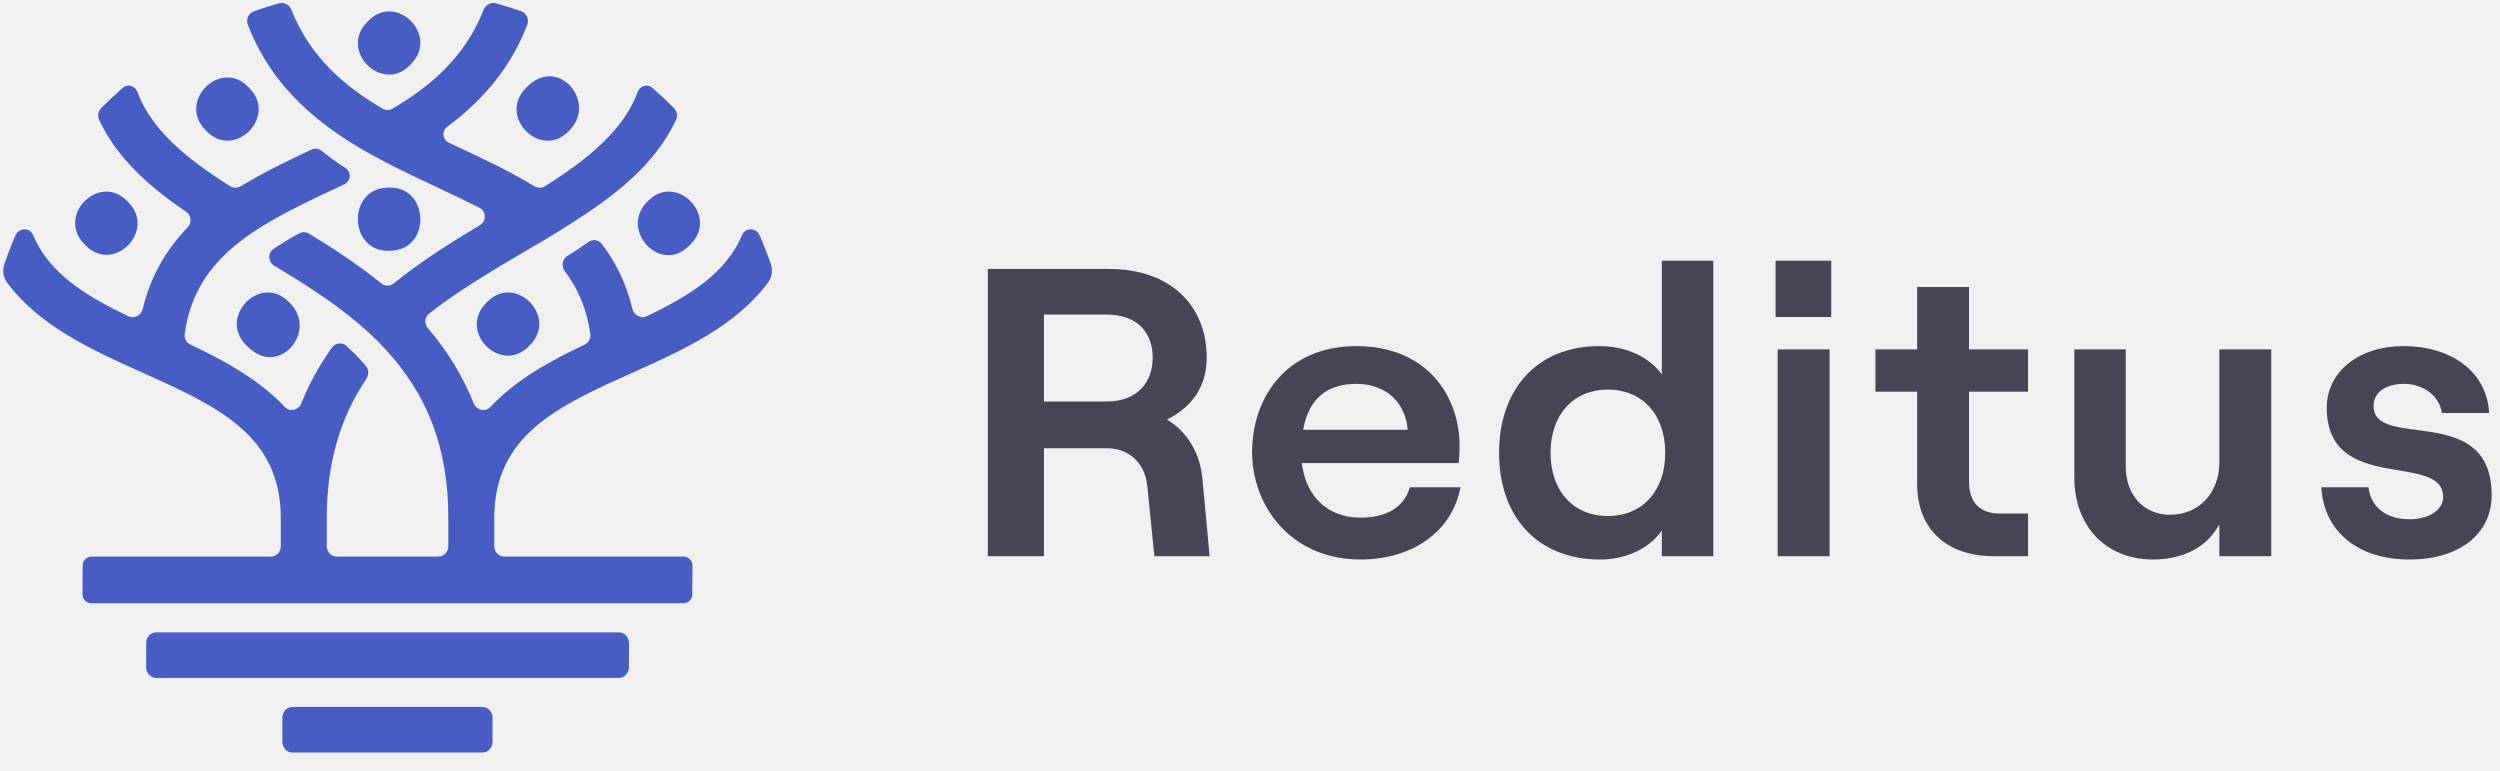
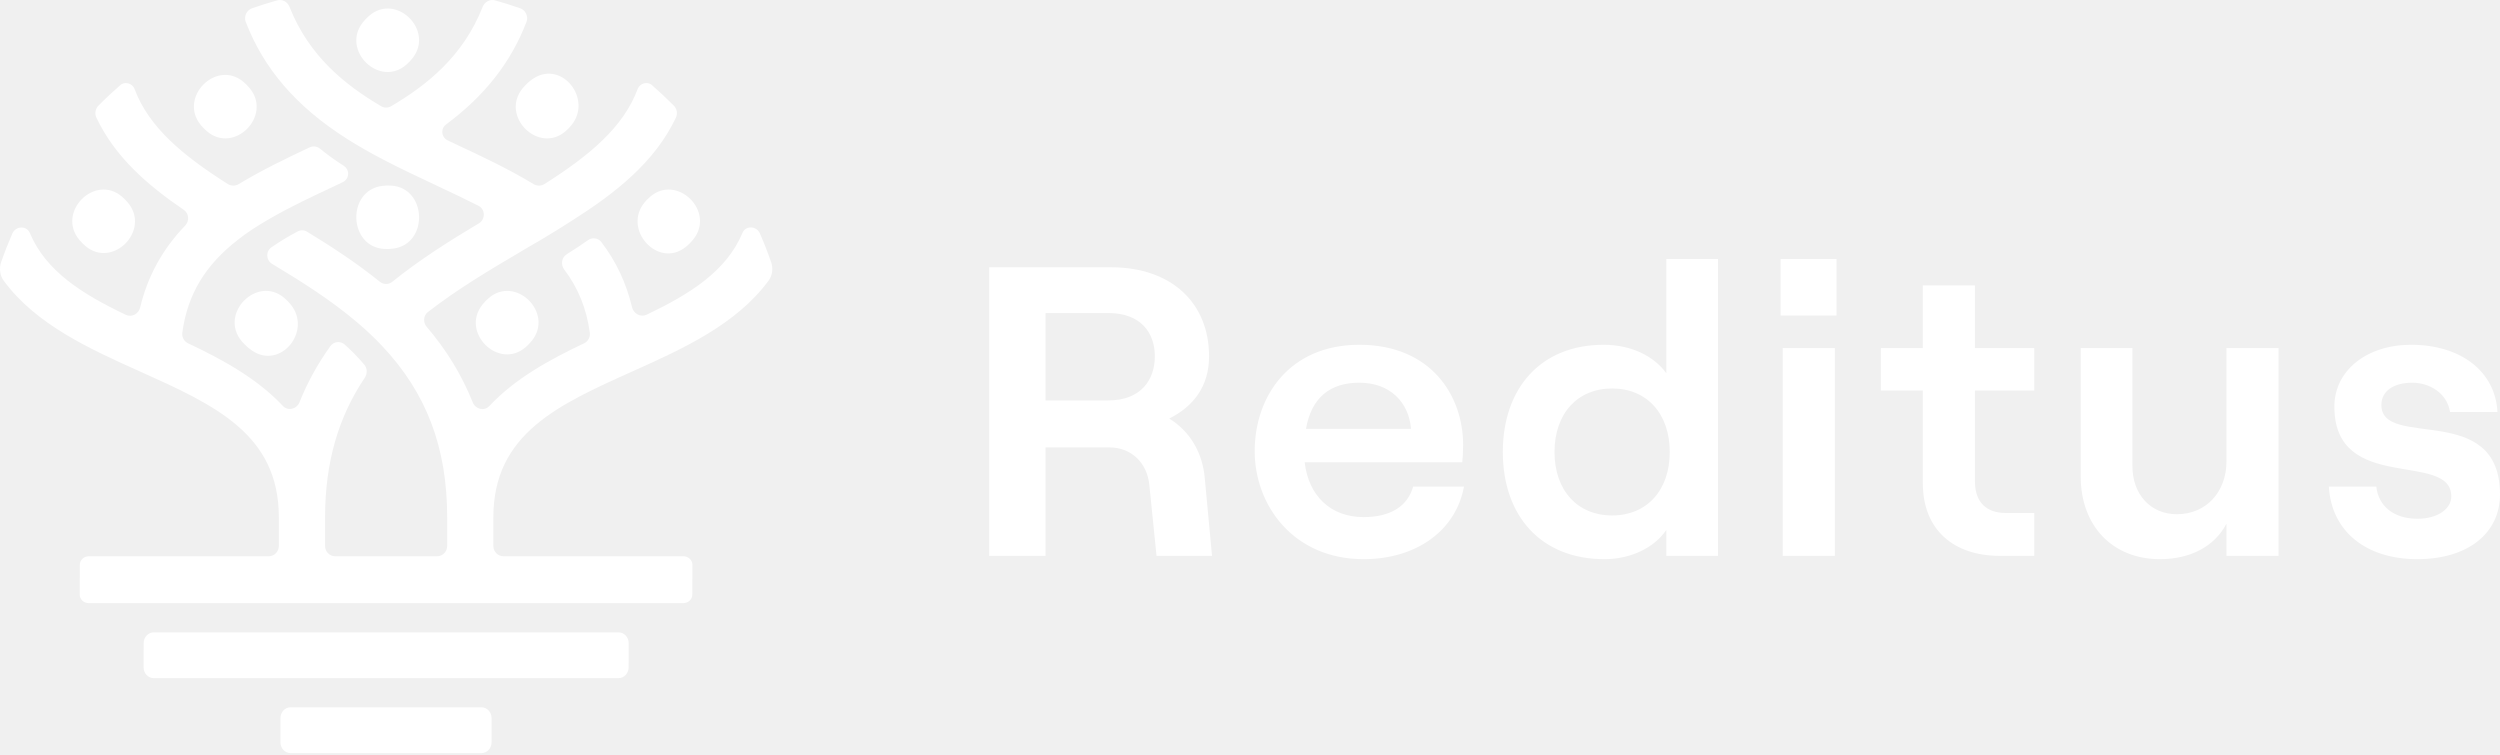
- <svg xmlns="http://www.w3.org/2000/svg" width="120" height="37" viewBox="0 0 120 37" fill="none">
+ <svg xmlns="http://www.w3.org/2000/svg" width="1024" height="309" viewBox="0 0 1024 309" fill="none">
  <g id="Blue_on_white">
    <g id="g10">
      <g id="g12">
        <g id="g14 Clipped">
          <g id="g14">
            <g id="Group 6">
-               <path id="path22" fill-rule="evenodd" clip-rule="evenodd" d="M11.701 16.442C11.745 16.494 11.791 16.544 11.84 16.593C11.953 16.708 12.076 16.808 12.205 16.897C13.571 17.815 15.087 15.941 14.031 14.672C13.986 14.62 13.94 14.568 13.892 14.518C13.843 14.469 13.793 14.423 13.741 14.379C12.437 13.268 10.603 15.121 11.701 16.442" fill="#475DC4" />
-               <path id="path26" fill-rule="evenodd" clip-rule="evenodd" d="M4.08 11.75C4.128 11.799 4.179 11.846 4.23 11.891C5.535 13.002 7.367 11.145 6.268 9.827C6.226 9.774 6.179 9.724 6.132 9.675C6.083 9.627 6.034 9.581 5.983 9.537C4.679 8.425 2.845 10.278 3.942 11.599C3.986 11.65 4.032 11.701 4.08 11.75" fill="#475DC4" />
-               <path id="path30" fill-rule="evenodd" clip-rule="evenodd" d="M9.892 6.274C9.94 6.323 9.991 6.37 10.042 6.413C11.347 7.524 13.179 5.668 12.08 4.349C12.038 4.297 11.992 4.247 11.944 4.198C11.895 4.149 11.846 4.103 11.795 4.06C10.491 2.947 8.657 4.802 9.753 6.122C9.797 6.174 9.844 6.225 9.892 6.274" fill="#475DC4" />
-               <path id="path34" fill-rule="evenodd" clip-rule="evenodd" d="M19.571 3.228C19.622 3.184 19.671 3.136 19.719 3.087C19.767 3.037 19.812 2.985 19.855 2.932C20.933 1.595 19.07 -0.23 17.783 0.903C17.732 0.947 17.684 0.994 17.636 1.043C17.589 1.093 17.543 1.144 17.5 1.197C16.423 2.533 18.284 4.359 19.571 3.228" fill="#475DC4" />
-               <path id="path38" fill-rule="evenodd" clip-rule="evenodd" d="M25.253 4.215C25.205 4.264 25.161 4.315 25.118 4.367C24.04 5.704 25.901 7.531 27.187 6.4C27.239 6.355 27.289 6.307 27.336 6.257C27.377 6.215 27.415 6.172 27.451 6.127C28.47 4.896 27.032 3.035 25.676 3.869C25.521 3.963 25.382 4.08 25.253 4.215" fill="#475DC4" />
-               <path id="path42" fill-rule="evenodd" clip-rule="evenodd" d="M31.205 9.551C31.154 9.595 31.106 9.642 31.058 9.691C31.027 9.724 30.998 9.755 30.97 9.789C29.861 11.082 31.588 13.003 32.916 11.94C32.995 11.877 33.07 11.809 33.14 11.735C33.189 11.685 33.234 11.633 33.277 11.58C34.354 10.244 32.492 8.419 31.205 9.551" fill="#475DC4" />
-               <path id="path46" fill-rule="evenodd" clip-rule="evenodd" d="M23.491 14.393C23.44 14.438 23.391 14.485 23.344 14.534C23.297 14.583 23.252 14.635 23.209 14.688C22.13 16.024 23.991 17.851 25.279 16.72C25.33 16.674 25.379 16.627 25.427 16.577C25.474 16.528 25.52 16.476 25.563 16.423C26.64 15.086 24.777 13.261 23.491 14.393" fill="#475DC4" />
-               <path id="path50" fill-rule="evenodd" clip-rule="evenodd" d="M18.52 12.035C18.588 12.039 18.658 12.039 18.728 12.037C18.797 12.034 18.865 12.028 18.934 12.019C20.652 11.807 20.561 9.097 18.832 9.007C18.765 9.003 18.696 9.002 18.627 9.005C18.558 9.007 18.49 9.013 18.422 9.021C16.704 9.233 16.792 11.942 18.52 12.035" fill="#475DC4" />
-               <path id="path54" fill-rule="evenodd" clip-rule="evenodd" d="M29.709 32.54H7.494C7.229 32.54 7.015 32.308 7.015 32.022L7.018 30.872C7.018 30.585 7.232 30.354 7.497 30.354L29.712 30.354C29.977 30.354 30.191 30.585 30.191 30.872L30.189 32.022C30.189 32.308 29.974 32.54 29.709 32.54" fill="#475DC4" />
-               <path id="path62" fill-rule="evenodd" clip-rule="evenodd" d="M23.162 36.122H14.033C13.767 36.122 13.554 35.891 13.554 35.604V34.453C13.554 34.166 13.767 33.934 14.033 33.934H23.162C23.427 33.934 23.641 34.166 23.641 34.453V35.604C23.641 35.891 23.427 36.122 23.162 36.122" fill="#475DC4" />
-               <path id="path58" fill-rule="evenodd" clip-rule="evenodd" d="M37.001 12.676C36.839 12.206 36.658 11.744 36.46 11.292C36.303 10.929 35.779 10.903 35.626 11.269C34.861 13.095 33.135 14.179 31.055 15.174C30.763 15.314 30.427 15.134 30.35 14.814C30.075 13.66 29.592 12.63 28.886 11.707C28.735 11.508 28.452 11.469 28.249 11.614C27.969 11.811 27.622 12.045 27.236 12.284C26.982 12.443 26.934 12.785 27.116 13.025C27.778 13.898 28.177 14.884 28.335 16.038C28.364 16.249 28.246 16.457 28.055 16.546C26.393 17.331 24.753 18.236 23.532 19.541C23.289 19.799 22.873 19.693 22.74 19.362C22.219 18.06 21.485 16.86 20.542 15.756C20.36 15.544 20.379 15.219 20.599 15.048C21.992 13.964 23.562 13.031 25.089 12.132L25.449 11.918C25.622 11.818 25.796 11.714 25.973 11.615C26.468 11.316 26.997 10.999 27.496 10.673C29.503 9.398 31.436 7.912 32.45 5.754C32.539 5.567 32.496 5.335 32.35 5.188C32.001 4.837 31.64 4.5 31.268 4.176C31.201 4.137 31.125 4.109 31.043 4.109C30.854 4.109 30.695 4.221 30.626 4.379C30.619 4.395 30.612 4.411 30.607 4.428C29.924 6.222 28.333 7.562 26.174 8.931C26.013 9.033 25.808 9.034 25.645 8.936C24.464 8.218 23.179 7.612 21.931 7.031L21.543 6.847C21.375 6.766 21.286 6.604 21.286 6.44C21.286 6.31 21.343 6.177 21.463 6.089C23.318 4.712 24.573 3.108 25.309 1.185C25.408 0.927 25.267 0.628 25.011 0.536C24.615 0.397 24.212 0.27 23.805 0.158C23.561 0.089 23.309 0.232 23.214 0.47C22.289 2.823 20.558 4.203 18.842 5.215C18.694 5.303 18.512 5.303 18.363 5.215C16.646 4.203 14.917 2.825 13.989 0.471C13.896 0.233 13.643 0.09 13.398 0.158C12.991 0.271 12.589 0.398 12.193 0.539C11.934 0.629 11.797 0.927 11.894 1.184C12.757 3.432 14.32 5.243 16.72 6.766C17.241 7.098 17.818 7.429 18.483 7.775C19.282 8.192 20.084 8.569 20.971 8.986C20.978 8.988 20.988 8.992 20.994 8.995L21.008 9.004C21.012 9.006 21.015 9.008 21.019 9.01C21.711 9.334 22.378 9.649 23.011 9.97C23.347 10.139 23.356 10.618 23.033 10.811C21.663 11.63 20.214 12.539 18.899 13.603C18.723 13.745 18.479 13.744 18.302 13.602C17.165 12.681 15.94 11.887 14.822 11.209C14.688 11.127 14.518 11.124 14.378 11.197C13.883 11.455 13.463 11.721 13.125 11.955C12.842 12.15 12.86 12.573 13.156 12.748C14.605 13.617 15.995 14.503 17.206 15.531C17.669 15.925 18.065 16.3 18.416 16.675C20.531 18.919 21.519 21.519 21.519 24.854V26.227C21.519 26.498 21.303 26.717 21.034 26.717L16.17 26.717C15.902 26.717 15.686 26.498 15.686 26.227V24.821C15.691 22.244 16.315 20.071 17.582 18.191C17.711 17.998 17.709 17.739 17.558 17.561C17.224 17.168 16.898 16.847 16.621 16.601C16.413 16.416 16.101 16.453 15.939 16.679C15.334 17.519 14.844 18.409 14.464 19.357C14.332 19.688 13.914 19.795 13.672 19.536C12.447 18.233 10.806 17.326 9.146 16.546C8.955 16.458 8.836 16.249 8.865 16.038C9.112 14.209 9.96 12.806 11.525 11.593C11.949 11.255 12.452 10.928 13.052 10.584C14.025 10.021 15.091 9.519 16.222 8.99L16.51 8.853C16.524 8.847 16.537 8.841 16.549 8.833C16.692 8.757 16.788 8.611 16.788 8.44C16.788 8.284 16.709 8.149 16.588 8.068C16.124 7.774 15.74 7.486 15.449 7.247C15.305 7.13 15.113 7.103 14.946 7.182C13.802 7.722 12.643 8.28 11.564 8.935C11.401 9.034 11.196 9.033 11.035 8.931C8.871 7.56 7.278 6.218 6.595 4.423C6.592 4.408 6.586 4.394 6.58 4.379C6.51 4.221 6.349 4.109 6.163 4.109C6.081 4.109 6.007 4.137 5.939 4.175C5.567 4.499 5.206 4.835 4.858 5.186C4.712 5.333 4.669 5.568 4.758 5.756C5.64 7.635 7.216 8.998 8.93 10.163C9.187 10.337 9.215 10.695 9 10.92C7.921 12.042 7.208 13.337 6.851 14.83C6.777 15.14 6.449 15.317 6.163 15.181C4.079 14.185 2.348 13.1 1.58 11.271C1.425 10.906 0.903 10.932 0.744 11.296C0.549 11.742 0.371 12.198 0.209 12.662C0.106 12.961 0.149 13.303 0.336 13.558C1.877 15.649 4.444 16.813 6.814 17.876C10.384 19.48 13.468 20.864 13.477 24.838V26.227C13.477 26.498 13.26 26.717 12.992 26.717H9.612H4.401C4.161 26.717 3.967 26.902 3.967 27.127L3.963 28.548C3.963 28.774 4.156 28.957 4.396 28.957L32.798 28.957C33.037 28.957 33.231 28.774 33.231 28.548L33.237 27.127C33.237 26.902 33.042 26.717 32.803 26.717H31.34H24.211C23.943 26.717 23.726 26.498 23.726 26.227V24.858C23.726 20.867 26.814 19.481 30.391 17.876C32.767 16.811 35.338 15.644 36.879 13.543C37.06 13.297 37.101 12.966 37.001 12.676" fill="#475DC4" />
+               <path id="path22" fill-rule="evenodd" clip-rule="evenodd" d="M98.989 139.75C99.365 140.201 99.763 140.629 100.178 141.05C101.147 142.031 102.199 142.895 103.305 143.653C115.021 151.522 128.016 135.457 118.963 124.583C118.579 124.129 118.182 123.685 117.767 123.257C117.352 122.837 116.919 122.442 116.481 122.071C105.301 112.539 89.578 128.429 98.989 139.75" fill="white" />
+               <path id="path26" fill-rule="evenodd" clip-rule="evenodd" d="M33.656 99.534C34.071 99.954 34.504 100.356 34.942 100.735C46.13 110.26 61.837 94.343 52.416 83.041C52.05 82.589 51.65 82.161 51.243 81.741C50.828 81.328 50.405 80.934 49.966 80.555C38.787 71.022 23.064 86.913 32.475 98.233C32.851 98.677 33.241 99.113 33.656 99.534" fill="white" />
+               <path id="path30" fill-rule="evenodd" clip-rule="evenodd" d="M83.484 52.581C83.899 53.002 84.332 53.404 84.77 53.775C95.958 63.297 111.665 47.391 102.244 36.081C101.878 35.635 101.486 35.206 101.071 34.789C100.656 34.366 100.233 33.971 99.795 33.603C88.615 24.062 72.892 39.961 82.295 51.279C82.669 51.722 83.069 52.161 83.484 52.581" fill="white" />
+               <path id="path34" fill-rule="evenodd" clip-rule="evenodd" d="M166.459 26.47C166.897 26.091 167.315 25.679 167.73 25.261C168.135 24.833 168.527 24.386 168.893 23.932C178.134 12.466 162.166 -3.178 151.125 6.534C150.695 6.915 150.28 7.318 149.872 7.738C149.465 8.166 149.073 8.602 148.707 9.056C139.466 20.506 155.426 36.166 166.459 26.47" fill="white" />
+               <path id="path38" fill-rule="evenodd" clip-rule="evenodd" d="M215.171 34.926C214.763 35.347 214.382 35.783 214.015 36.234C204.772 47.695 220.724 63.355 231.757 53.659C232.203 53.272 232.629 52.867 233.028 52.439C233.379 52.076 233.711 51.707 234.021 51.318C242.756 40.766 230.429 24.81 218.803 31.96C217.476 32.767 216.279 33.774 215.171 34.926" fill="white" />
+               <path id="path42" fill-rule="evenodd" clip-rule="evenodd" d="M266.198 80.673C265.767 81.052 265.349 81.454 264.937 81.874C264.676 82.154 264.424 82.427 264.187 82.715C254.675 93.804 269.488 110.271 280.871 101.159C281.547 100.617 282.189 100.03 282.792 99.397C283.207 98.969 283.599 98.522 283.965 98.071C293.198 86.613 277.23 70.969 266.198 80.673" fill="white" />
+               <path id="path46" fill-rule="evenodd" clip-rule="evenodd" d="M200.072 122.188C199.633 122.574 199.216 122.979 198.808 123.399C198.403 123.817 198.019 124.264 197.653 124.718C188.404 136.168 204.354 151.828 215.395 142.132C215.836 141.745 216.258 141.34 216.666 140.912C217.073 140.492 217.465 140.048 217.831 139.586C227.064 128.128 211.097 112.484 200.072 122.188" fill="white" />
+               <path id="path50" fill-rule="evenodd" clip-rule="evenodd" d="M157.45 101.972C158.038 102.006 158.639 102.006 159.232 101.988C159.827 101.964 160.412 101.915 161 101.84C175.73 100.02 174.949 76.788 160.129 76.015C159.549 75.981 158.963 75.973 158.37 75.999C157.775 76.015 157.197 76.064 156.612 76.136C141.882 77.951 142.637 101.173 157.45 101.972" fill="white" />
+               <path id="path54" fill-rule="evenodd" clip-rule="evenodd" d="M253.371 277.764H62.926C60.655 277.764 58.814 275.773 58.814 273.321L58.84 263.463C58.84 261.001 60.681 259.019 62.952 259.019H253.397C255.668 259.019 257.507 261.001 257.507 263.463L257.484 273.321C257.484 275.773 255.643 277.764 253.371 277.764" fill="white" />
+               <path id="path62" fill-rule="evenodd" clip-rule="evenodd" d="M197.239 308.471H118.981C116.702 308.471 114.871 306.489 114.871 304.03V294.158C114.871 291.699 116.702 289.717 118.981 289.717H197.239C199.511 289.717 201.352 291.699 201.352 294.158V304.03C201.352 306.489 199.511 308.471 197.239 308.471" fill="white" />
+               <path id="path58" fill-rule="evenodd" clip-rule="evenodd" d="M315.886 107.472C314.494 103.436 312.947 99.481 311.253 95.602C309.902 92.49 305.413 92.267 304.103 95.404C297.541 111.064 282.744 120.357 264.912 128.883C262.406 130.084 259.531 128.538 258.871 125.794C256.512 115.907 252.366 107.07 246.317 99.159C245.023 97.457 242.597 97.117 240.854 98.363C238.458 100.05 235.478 102.061 232.172 104.111C229.991 105.471 229.584 108.404 231.146 110.462C236.816 117.944 240.243 126.396 241.594 136.289C241.839 138.101 240.828 139.881 239.191 140.647C224.943 147.376 210.888 155.136 200.417 166.324C198.334 168.538 194.766 167.627 193.626 164.79C189.158 153.628 182.872 143.341 174.784 133.873C173.221 132.054 173.383 129.269 175.273 127.803C187.211 118.512 200.678 110.511 213.763 102.803L216.849 100.966C218.34 100.109 219.822 99.219 221.343 98.371C225.587 95.806 230.12 93.089 234.398 90.297C251.608 79.366 268.179 66.631 276.876 48.127C277.634 46.52 277.265 44.538 276.012 43.276C273.024 40.269 269.93 37.377 266.738 34.601C266.16 34.263 265.516 34.024 264.807 34.024C263.187 34.024 261.829 34.98 261.233 36.339C261.176 36.48 261.112 36.612 261.071 36.76C255.215 52.139 241.578 63.623 223.063 75.361C221.686 76.236 219.928 76.244 218.536 75.403C208.405 69.249 197.388 64.059 186.69 59.076L183.367 57.493C181.926 56.803 181.162 55.409 181.162 54.008C181.162 52.889 181.65 51.752 182.684 50.995C198.584 39.197 209.341 25.442 215.653 8.957C216.499 6.741 215.295 4.179 213.095 3.396C209.7 2.202 206.247 1.114 202.756 0.149C200.662 -0.443 198.504 0.785 197.69 2.827C189.759 22.995 174.923 34.832 160.211 43.507C158.94 44.257 157.377 44.257 156.106 43.507C141.384 34.832 126.558 23.018 118.601 2.838C117.805 0.793 115.639 -0.435 113.537 0.149C110.051 1.122 106.602 2.209 103.206 3.414C100.989 4.187 99.81 6.741 100.648 8.949C108.04 28.216 121.443 43.744 142.02 56.803C146.481 59.645 151.431 62.486 157.132 65.453C163.98 69.026 170.854 72.257 178.465 75.831C178.522 75.854 178.605 75.888 178.661 75.914L178.783 75.989C178.816 76.005 178.839 76.02 178.873 76.039C184.808 78.821 190.524 81.517 195.954 84.268C198.829 85.716 198.912 89.827 196.143 91.483C184.393 98.5 171.976 106.294 160.698 115.413C159.192 116.633 157.101 116.625 155.585 115.406C145.831 107.514 135.327 100.709 125.743 94.893C124.596 94.184 123.137 94.161 121.94 94.787C117.699 97.003 114.092 99.284 111.201 101.285C108.773 102.959 108.927 106.582 111.462 108.09C123.887 115.538 135.799 123.132 146.182 131.948C150.155 135.324 153.551 138.537 156.562 141.75C174.688 160.993 183.163 183.276 183.163 211.87V223.642C183.163 225.965 181.307 227.844 179.004 227.844H137.305C135.01 227.844 133.153 225.965 133.153 223.642V211.59C133.195 189.494 138.542 170.863 149.405 154.749C150.511 153.094 150.495 150.877 149.201 149.346C146.337 145.975 143.542 143.224 141.172 141.117C139.391 139.534 136.712 139.848 135.319 141.784C130.139 148.991 125.932 156.618 122.68 164.741C121.548 167.583 117.959 168.499 115.884 166.283C105.387 155.105 91.317 147.335 77.085 140.647C75.447 139.889 74.429 138.101 74.674 136.289C76.791 120.612 84.062 108.585 97.479 98.181C101.12 95.29 105.428 92.479 110.575 89.531C118.911 84.704 128.056 80.404 137.746 75.873L140.221 74.694C140.334 74.645 140.448 74.588 140.556 74.52C141.775 73.872 142.598 72.618 142.598 71.152C142.598 69.818 141.922 68.655 140.889 67.965C136.905 65.445 133.618 62.972 131.124 60.929C129.887 59.925 128.244 59.694 126.808 60.369C116.998 64.999 107.063 69.784 97.815 75.395C96.415 76.244 94.664 76.236 93.279 75.361C74.731 63.608 61.068 52.108 55.212 36.718C55.189 36.586 55.14 36.464 55.084 36.339C54.488 34.98 53.111 34.024 51.515 34.024C50.809 34.024 50.172 34.263 49.594 34.593C46.402 37.37 43.308 40.245 40.328 43.258C39.075 44.52 38.701 46.531 39.467 48.145C47.031 64.249 60.537 75.94 75.236 85.921C77.435 87.413 77.678 90.486 75.832 92.415C66.581 102.035 60.472 113.132 57.412 125.935C56.775 128.595 53.967 130.11 51.515 128.94C33.645 120.407 18.809 111.105 12.221 95.428C10.893 92.298 6.415 92.521 5.056 95.635C3.385 99.466 1.856 103.369 0.472 107.35C-0.415 109.912 -0.049 112.844 1.554 115.027C14.768 132.96 36.78 142.936 57.095 152.048C87.702 165.797 114.141 177.668 114.213 211.73V223.642C114.213 225.965 112.356 227.844 110.059 227.844H81.081H36.403C34.354 227.844 32.691 229.425 32.691 231.361L32.649 243.537C32.649 245.473 34.31 247.046 36.362 247.046L279.854 247.046C281.906 247.046 283.569 245.473 283.569 243.537L283.616 231.361C283.616 229.425 281.948 227.844 279.898 227.844H267.357H206.239C203.942 227.844 202.078 225.965 202.078 223.642V211.902C202.078 177.694 228.558 165.81 259.222 152.048C279.586 142.92 301.628 132.911 314.845 114.902C316.392 112.795 316.742 109.953 315.886 107.472" fill="white" />
            </g>
-             <path id="path66" fill-rule="evenodd" clip-rule="evenodd" d="M115.652 26.856C113.183 26.856 111.544 25.516 111.422 23.389H113.689C113.79 24.335 114.539 24.925 115.652 24.925C116.624 24.925 117.272 24.453 117.272 23.862C117.272 21.656 111.685 23.763 111.685 19.568C111.685 17.835 113.244 16.613 115.349 16.613C117.737 16.613 119.377 17.894 119.478 19.824H117.211C117.069 18.898 116.199 18.425 115.409 18.425C114.519 18.425 113.932 18.819 113.932 19.489C113.932 21.636 119.599 19.272 119.599 23.763C119.599 25.635 118.041 26.856 115.652 26.856V26.856ZM109.019 16.771V26.698H106.53V25.162C105.963 26.245 104.809 26.856 103.352 26.856C101.065 26.856 99.567 25.241 99.567 22.916V16.771H102.036V22.404C102.036 23.763 102.907 24.709 104.162 24.709C105.558 24.709 106.53 23.645 106.53 22.188V16.771H109.019ZM92.023 13.777H94.513V16.771H97.347V18.8H94.513V23.133C94.513 24.138 95.059 24.65 95.99 24.65H97.347V26.698H95.707C93.48 26.698 92.023 25.438 92.023 23.232V18.8H90.02V16.771H92.023V13.777ZM85.329 16.771H87.819V26.698H85.329V16.771ZM85.228 12.516H87.9V15.215H85.228V12.516ZM77.178 24.768C78.838 24.768 79.931 23.567 79.931 21.735C79.931 19.903 78.838 18.701 77.178 18.701C75.519 18.701 74.426 19.903 74.426 21.735C74.426 23.567 75.519 24.768 77.178 24.768V24.768ZM76.814 26.856C73.758 26.856 71.956 24.768 71.956 21.735C71.956 18.701 73.758 16.613 76.774 16.613C78.109 16.613 79.182 17.165 79.769 17.972V12.516H82.238V26.698H79.769V25.457C79.182 26.324 78.049 26.856 76.814 26.856V26.856ZM65.1 18.425C63.704 18.425 62.814 19.134 62.55 20.631L67.57 20.631C67.469 19.371 66.578 18.425 65.1 18.425V18.425ZM67.671 23.389H70.1C69.715 25.497 67.813 26.856 65.303 26.856C61.963 26.856 60.101 24.295 60.101 21.695C60.101 19.075 61.761 16.613 65.1 16.613C68.521 16.613 70.059 19.036 70.059 21.4C70.059 21.735 70.039 22.03 70.019 22.227L62.489 22.227C62.672 23.822 63.724 24.847 65.303 24.847C66.578 24.847 67.408 24.335 67.671 23.389V23.389ZM50.108 15.097V19.272H53.103C54.682 19.272 55.33 18.268 55.33 17.165C55.33 16.061 54.682 15.097 53.103 15.097H50.108ZM57.719 23.015L58.063 26.698H55.411L55.067 23.311C54.966 22.266 54.217 21.518 53.165 21.518H50.108V26.698H47.416V12.91H53.225C56.18 12.91 57.921 14.663 57.921 17.165C57.921 18.583 57.192 19.548 56.018 20.139C56.99 20.73 57.617 21.754 57.719 23.015V23.015Z" fill="#464555" />
+             <path id="path66" fill-rule="evenodd" clip-rule="evenodd" d="M990.165 229.033C968.995 229.033 954.94 217.549 953.901 199.312H973.334C974.203 207.417 980.623 212.483 990.165 212.483C998.493 212.483 1004.05 208.432 1004.05 203.363C1004.05 184.452 956.157 202.52 956.157 166.553C956.157 151.692 969.515 141.22 987.561 141.22C1008.04 141.22 1022.09 152.198 1022.96 168.748L1003.53 168.748C1002.31 160.809 994.85 156.756 988.082 156.756C980.448 156.756 975.415 160.135 975.415 165.875C975.415 184.283 1024 164.017 1024 202.52C1024 218.564 1010.64 229.033 990.165 229.033V229.033ZM933.3 142.573V227.681H911.957V214.51C907.099 223.798 897.206 229.033 884.716 229.033C865.106 229.033 852.268 215.185 852.268 195.258V142.573H873.436V190.87C873.436 202.52 880.895 210.625 891.655 210.625C903.629 210.625 911.957 201.508 911.957 189.012V142.573H933.3ZM787.591 116.903H808.935V142.573H833.228V159.966H808.935V197.117C808.935 205.73 813.617 210.119 821.599 210.119H833.228V227.681H819.173C800.083 227.681 787.591 216.874 787.591 197.96V159.966H770.414V142.573H787.591V116.903ZM730.205 142.573H751.549V227.681H730.205V142.573ZM729.336 106.097H752.242V129.233H729.336V106.097ZM660.323 211.133C674.553 211.133 683.926 200.833 683.926 185.126C683.926 169.423 674.553 159.122 660.323 159.122C646.096 159.122 636.726 169.423 636.726 185.126C636.726 200.833 646.096 211.133 660.323 211.133V211.133ZM657.201 229.033C631 229.033 615.556 211.133 615.556 185.127C615.556 159.122 631 141.22 656.856 141.22C668.306 141.22 677.503 145.949 682.533 152.873V106.097L703.704 106.097V227.681H682.533V217.043C677.503 224.473 667.788 229.033 657.201 229.033V229.033ZM556.784 156.756C544.81 156.756 537.178 162.837 534.922 175.67L577.952 175.67C577.086 164.861 569.451 156.756 556.784 156.756V156.756ZM578.82 199.312H599.642C596.345 217.383 580.034 229.033 558.518 229.033C529.885 229.033 513.923 207.08 513.923 184.789C513.923 162.33 528.152 141.22 556.782 141.22C586.106 141.22 599.294 161.993 599.294 182.256C599.294 185.127 599.122 187.662 598.949 189.349L534.397 189.349C535.96 203.026 544.984 211.808 558.518 211.808C569.45 211.808 576.564 207.417 578.82 199.312V199.312ZM428.253 128.219V164.017H453.933C467.47 164.017 473.024 155.406 473.024 145.949C473.024 136.492 467.47 128.219 453.933 128.219H428.253ZM493.497 196.104L496.447 227.681H473.716L470.767 198.637C469.898 189.686 463.478 183.268 454.456 183.268H428.252V227.681H405.173V109.473H454.974C480.309 109.473 495.233 124.505 495.233 145.949C495.233 158.108 488.985 166.381 478.922 171.45C487.25 176.516 492.628 185.295 493.497 196.104V196.104Z" fill="white" />
          </g>
        </g>
      </g>
    </g>
  </g>
</svg>
